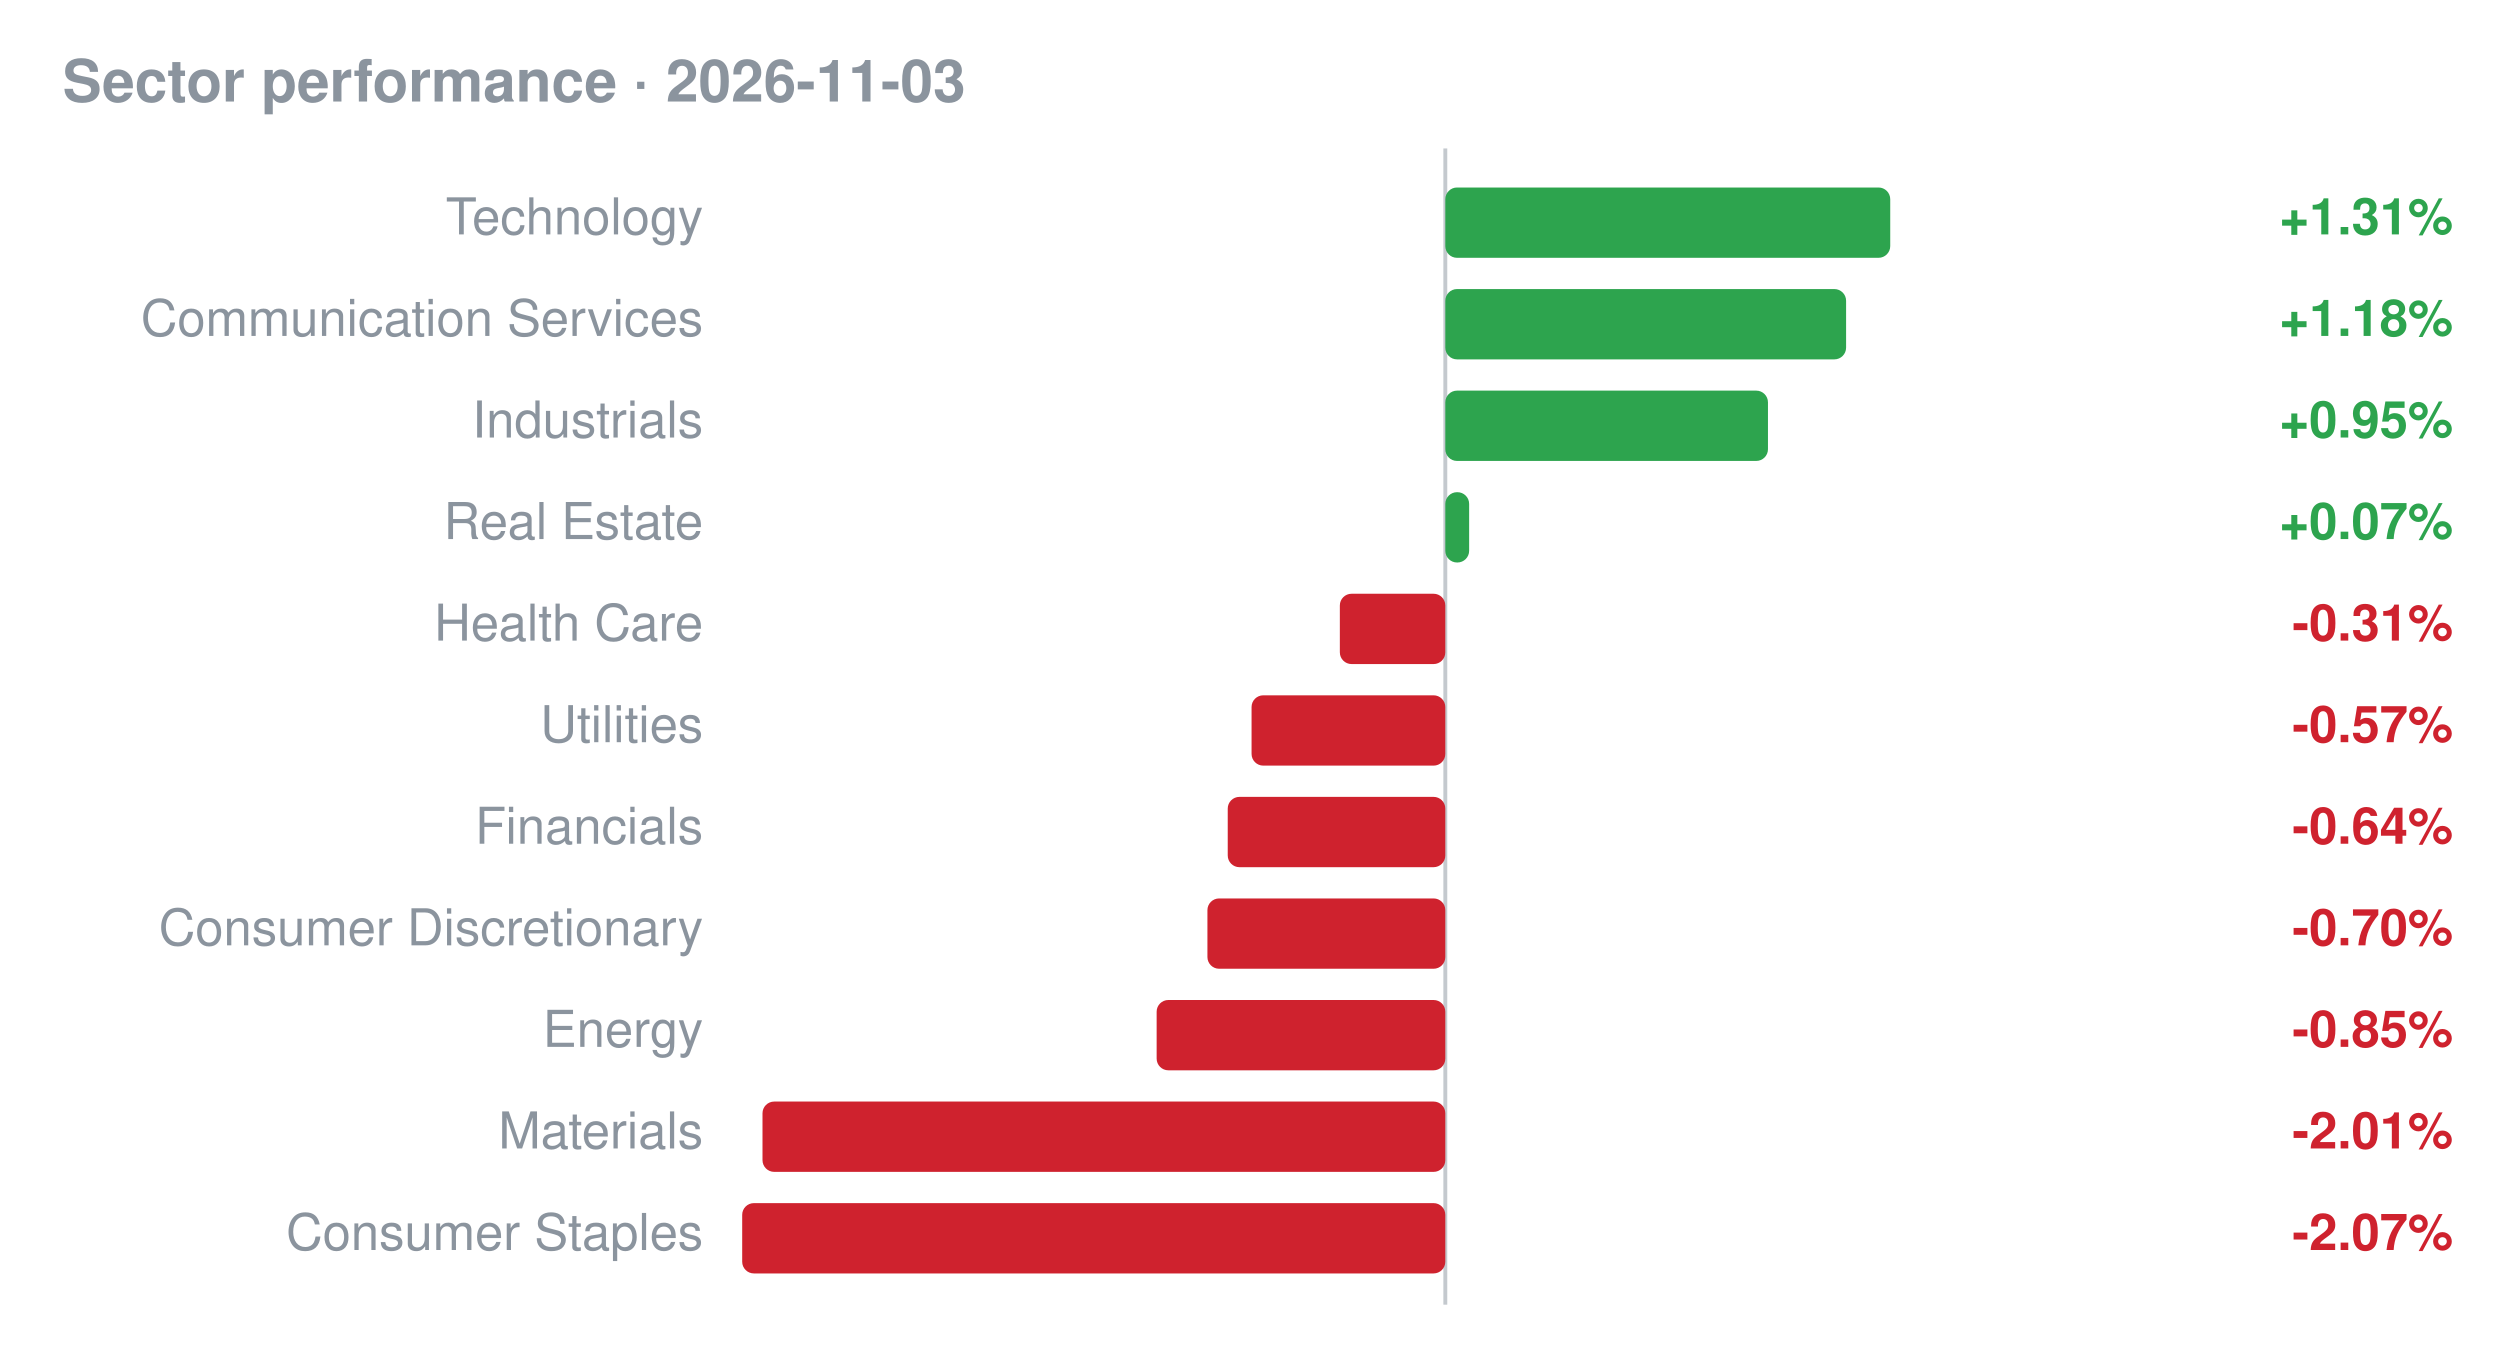
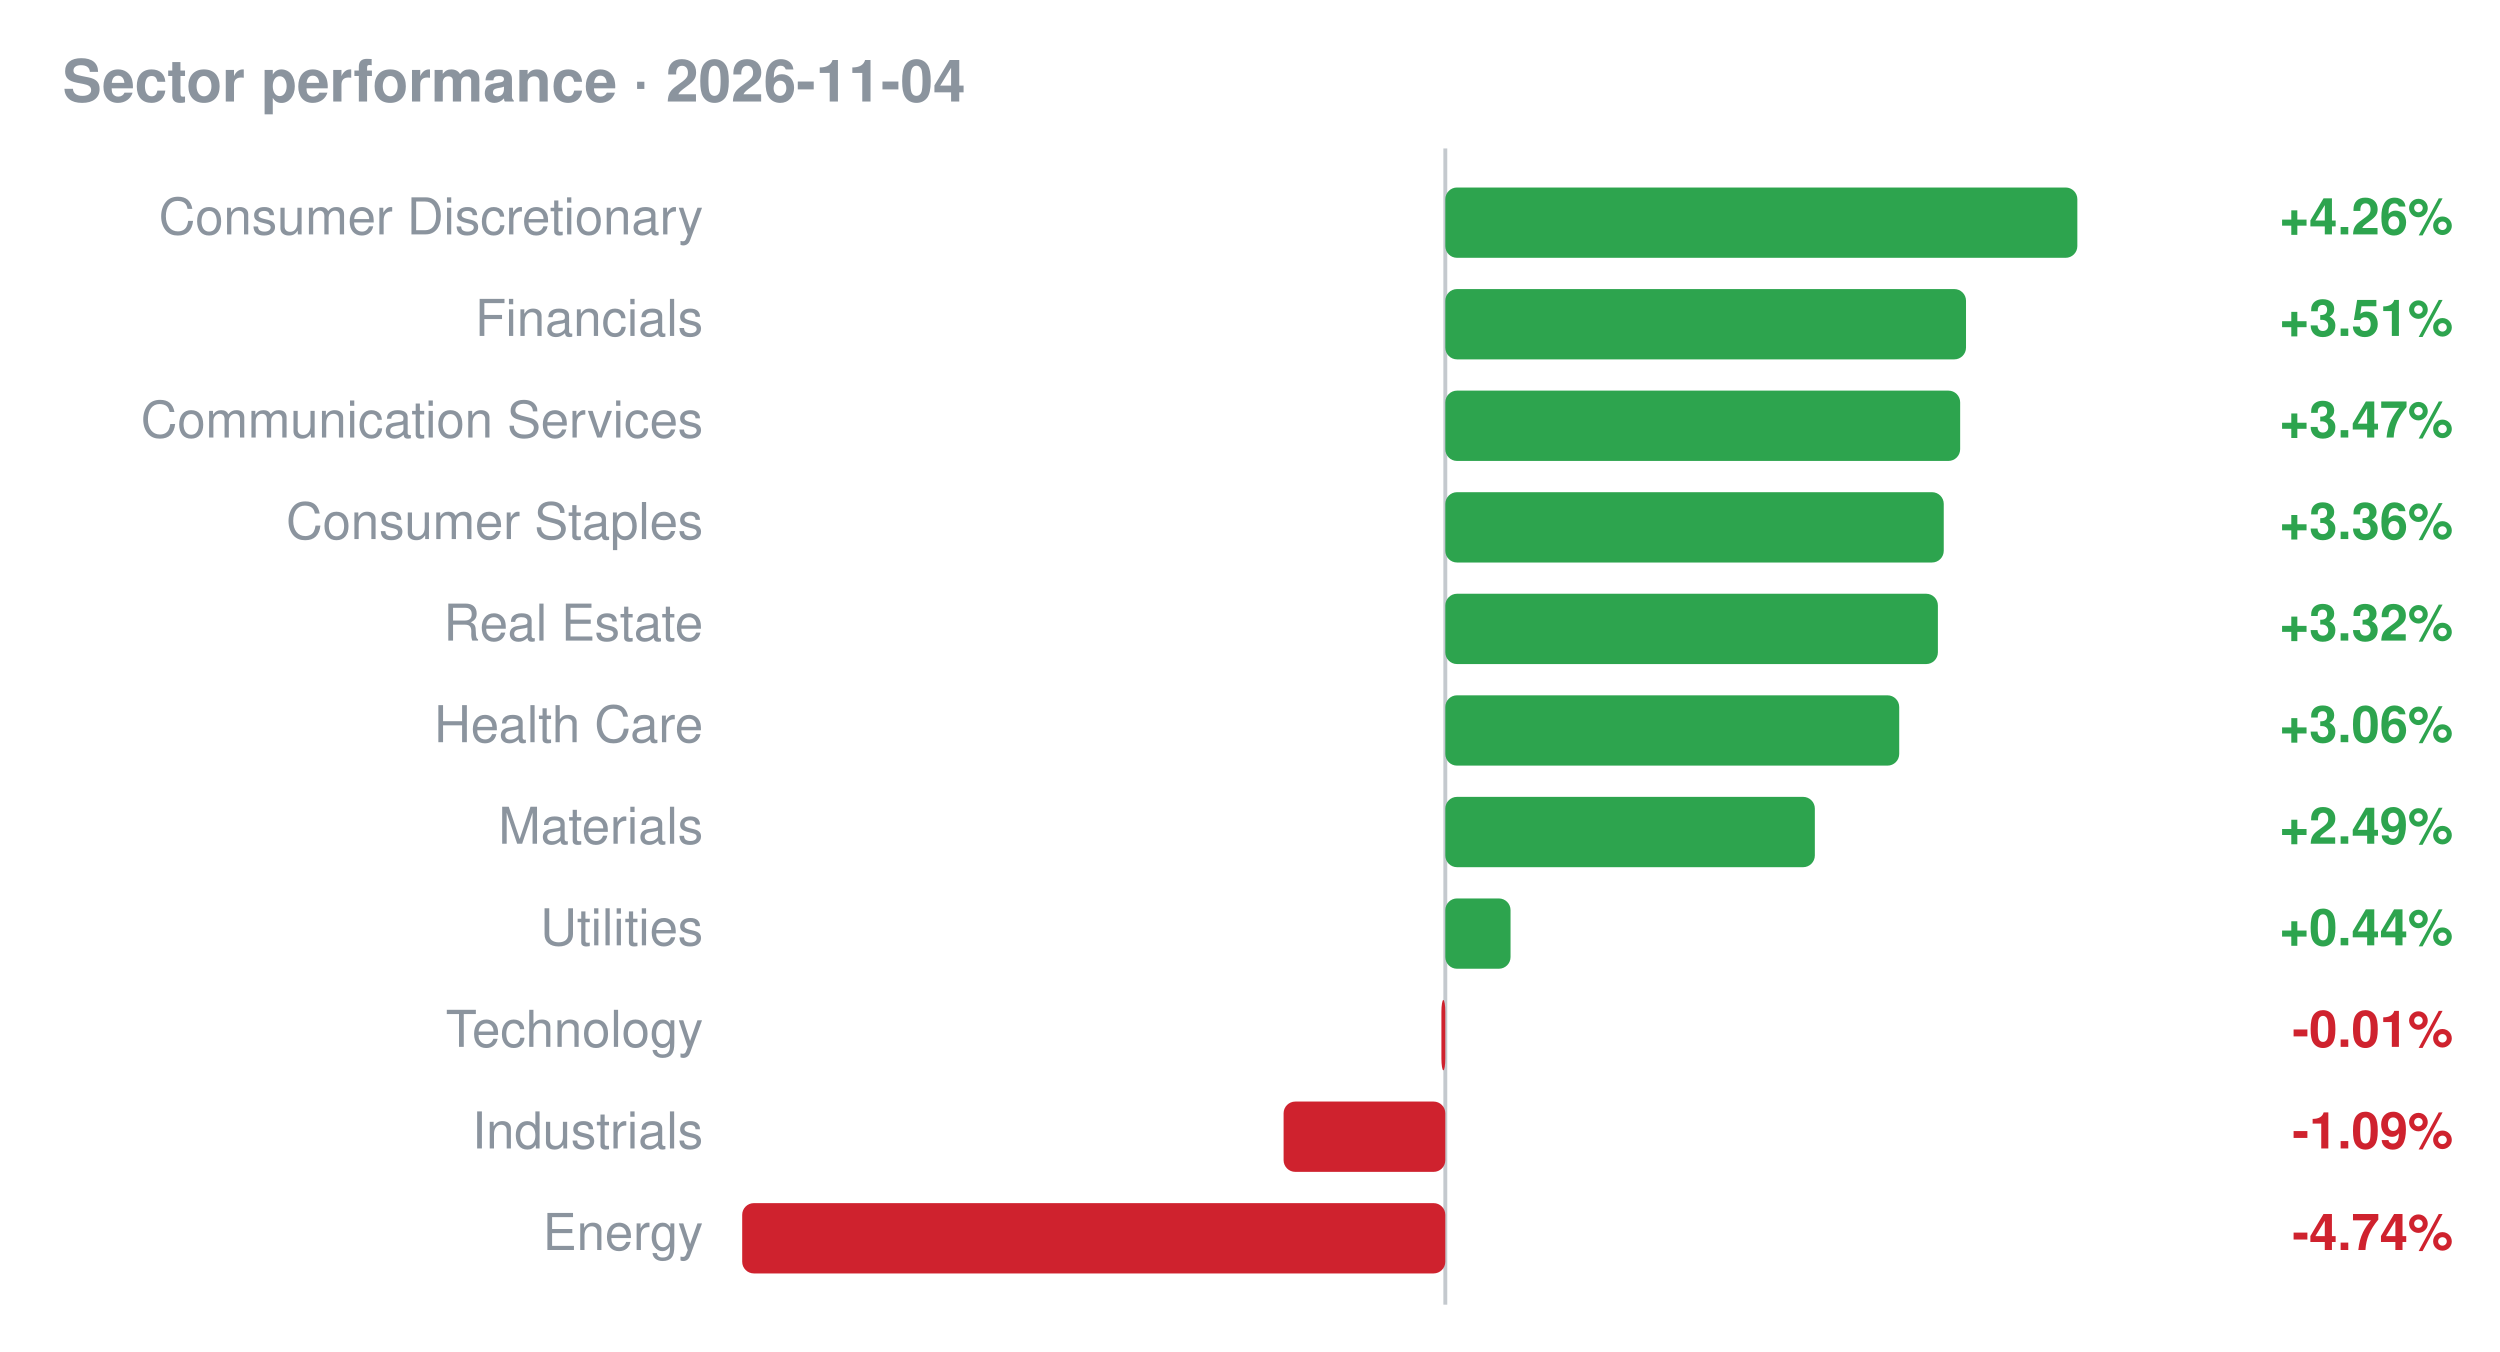
<svg xmlns="http://www.w3.org/2000/svg" width="640" height="346" viewBox="0 0 640 346" font-family="-apple-system,Segoe UI,Helvetica,Arial,sans-serif" font-size="13">
-   <text x="16" y="26" font-size="15" font-weight="600" fill="#8b949e">Sector performance · 2026-11-03</text>
+   <text x="16" y="26" font-size="15" font-weight="600" fill="#8b949e">Sector performance · 2026-11-04</text>
  <line x1="370.0" y1="38" x2="370.0" y2="334" stroke="#8b949e" stroke-opacity="0.5" />
-   <text x="180" y="60" text-anchor="end" fill="#8b949e">Technology</text>
-   <rect x="370.0" y="48" width="113.9" height="18" rx="3" fill="#2da44e" />
-   <text x="628" y="60" text-anchor="end" fill="#2da44e" font-weight="600">+1.31%</text>
-   <text x="180" y="86" text-anchor="end" fill="#8b949e">Communication Services</text>
-   <rect x="370.0" y="74" width="102.6" height="18" rx="3" fill="#2da44e" />
-   <text x="628" y="86" text-anchor="end" fill="#2da44e" font-weight="600">+1.18%</text>
-   <text x="180" y="112" text-anchor="end" fill="#8b949e">Industrials</text>
-   <rect x="370.0" y="100" width="82.6" height="18" rx="3" fill="#2da44e" />
-   <text x="628" y="112" text-anchor="end" fill="#2da44e" font-weight="600">+0.95%</text>
-   <text x="180" y="138" text-anchor="end" fill="#8b949e">Real Estate</text>
-   <rect x="370.0" y="126" width="6.1" height="18" rx="3" fill="#2da44e" />
-   <text x="628" y="138" text-anchor="end" fill="#2da44e" font-weight="600">+0.07%</text>
-   <text x="180" y="164" text-anchor="end" fill="#8b949e">Health Care</text>
-   <rect x="343.0" y="152" width="27.0" height="18" rx="3" fill="#cf222e" />
-   <text x="628" y="164" text-anchor="end" fill="#cf222e" font-weight="600">-0.31%</text>
-   <text x="180" y="190" text-anchor="end" fill="#8b949e">Utilities</text>
-   <rect x="320.4" y="178" width="49.6" height="18" rx="3" fill="#cf222e" />
-   <text x="628" y="190" text-anchor="end" fill="#cf222e" font-weight="600">-0.57%</text>
-   <text x="180" y="216" text-anchor="end" fill="#8b949e">Financials</text>
-   <rect x="314.3" y="204" width="55.7" height="18" rx="3" fill="#cf222e" />
-   <text x="628" y="216" text-anchor="end" fill="#cf222e" font-weight="600">-0.64%</text>
-   <text x="180" y="242" text-anchor="end" fill="#8b949e">Consumer Discretionary</text>
-   <rect x="309.1" y="230" width="60.9" height="18" rx="3" fill="#cf222e" />
-   <text x="628" y="242" text-anchor="end" fill="#cf222e" font-weight="600">-0.70%</text>
-   <text x="180" y="268" text-anchor="end" fill="#8b949e">Energy</text>
-   <rect x="296.1" y="256" width="73.9" height="18" rx="3" fill="#cf222e" />
-   <text x="628" y="268" text-anchor="end" fill="#cf222e" font-weight="600">-0.85%</text>
-   <text x="180" y="294" text-anchor="end" fill="#8b949e">Materials</text>
-   <rect x="195.2" y="282" width="174.8" height="18" rx="3" fill="#cf222e" />
-   <text x="628" y="294" text-anchor="end" fill="#cf222e" font-weight="600">-2.01%</text>
-   <text x="180" y="320" text-anchor="end" fill="#8b949e">Consumer Staples</text>
+   <text x="180" y="60" text-anchor="end" fill="#8b949e">Consumer Discretionary</text>
+   <rect x="370.0" y="48" width="161.8" height="18" rx="3" fill="#2da44e" />
+   <text x="628" y="60" text-anchor="end" fill="#2da44e" font-weight="600">+4.26%</text>
+   <text x="180" y="86" text-anchor="end" fill="#8b949e">Financials</text>
+   <rect x="370.0" y="74" width="133.3" height="18" rx="3" fill="#2da44e" />
+   <text x="628" y="86" text-anchor="end" fill="#2da44e" font-weight="600">+3.51%</text>
+   <text x="180" y="112" text-anchor="end" fill="#8b949e">Communication Services</text>
+   <rect x="370.0" y="100" width="131.8" height="18" rx="3" fill="#2da44e" />
+   <text x="628" y="112" text-anchor="end" fill="#2da44e" font-weight="600">+3.47%</text>
+   <text x="180" y="138" text-anchor="end" fill="#8b949e">Consumer Staples</text>
+   <rect x="370.0" y="126" width="127.6" height="18" rx="3" fill="#2da44e" />
+   <text x="628" y="138" text-anchor="end" fill="#2da44e" font-weight="600">+3.36%</text>
+   <text x="180" y="164" text-anchor="end" fill="#8b949e">Real Estate</text>
+   <rect x="370.0" y="152" width="126.1" height="18" rx="3" fill="#2da44e" />
+   <text x="628" y="164" text-anchor="end" fill="#2da44e" font-weight="600">+3.32%</text>
+   <text x="180" y="190" text-anchor="end" fill="#8b949e">Health Care</text>
+   <rect x="370.0" y="178" width="116.2" height="18" rx="3" fill="#2da44e" />
+   <text x="628" y="190" text-anchor="end" fill="#2da44e" font-weight="600">+3.06%</text>
+   <text x="180" y="216" text-anchor="end" fill="#8b949e">Materials</text>
+   <rect x="370.0" y="204" width="94.6" height="18" rx="3" fill="#2da44e" />
+   <text x="628" y="216" text-anchor="end" fill="#2da44e" font-weight="600">+2.49%</text>
+   <text x="180" y="242" text-anchor="end" fill="#8b949e">Utilities</text>
+   <rect x="370.0" y="230" width="16.7" height="18" rx="3" fill="#2da44e" />
+   <text x="628" y="242" text-anchor="end" fill="#2da44e" font-weight="600">+0.44%</text>
+   <text x="180" y="268" text-anchor="end" fill="#8b949e">Technology</text>
+   <rect x="369.0" y="256" width="1.0" height="18" rx="3" fill="#cf222e" />
+   <text x="628" y="268" text-anchor="end" fill="#cf222e" font-weight="600">-0.01%</text>
+   <text x="180" y="294" text-anchor="end" fill="#8b949e">Industrials</text>
+   <rect x="328.6" y="282" width="41.4" height="18" rx="3" fill="#cf222e" />
+   <text x="628" y="294" text-anchor="end" fill="#cf222e" font-weight="600">-1.09%</text>
+   <text x="180" y="320" text-anchor="end" fill="#8b949e">Energy</text>
  <rect x="190.0" y="308" width="180.0" height="18" rx="3" fill="#cf222e" />
-   <text x="628" y="320" text-anchor="end" fill="#cf222e" font-weight="600">-2.07%</text>
+   <text x="628" y="320" text-anchor="end" fill="#cf222e" font-weight="600">-4.74%</text>
</svg>
